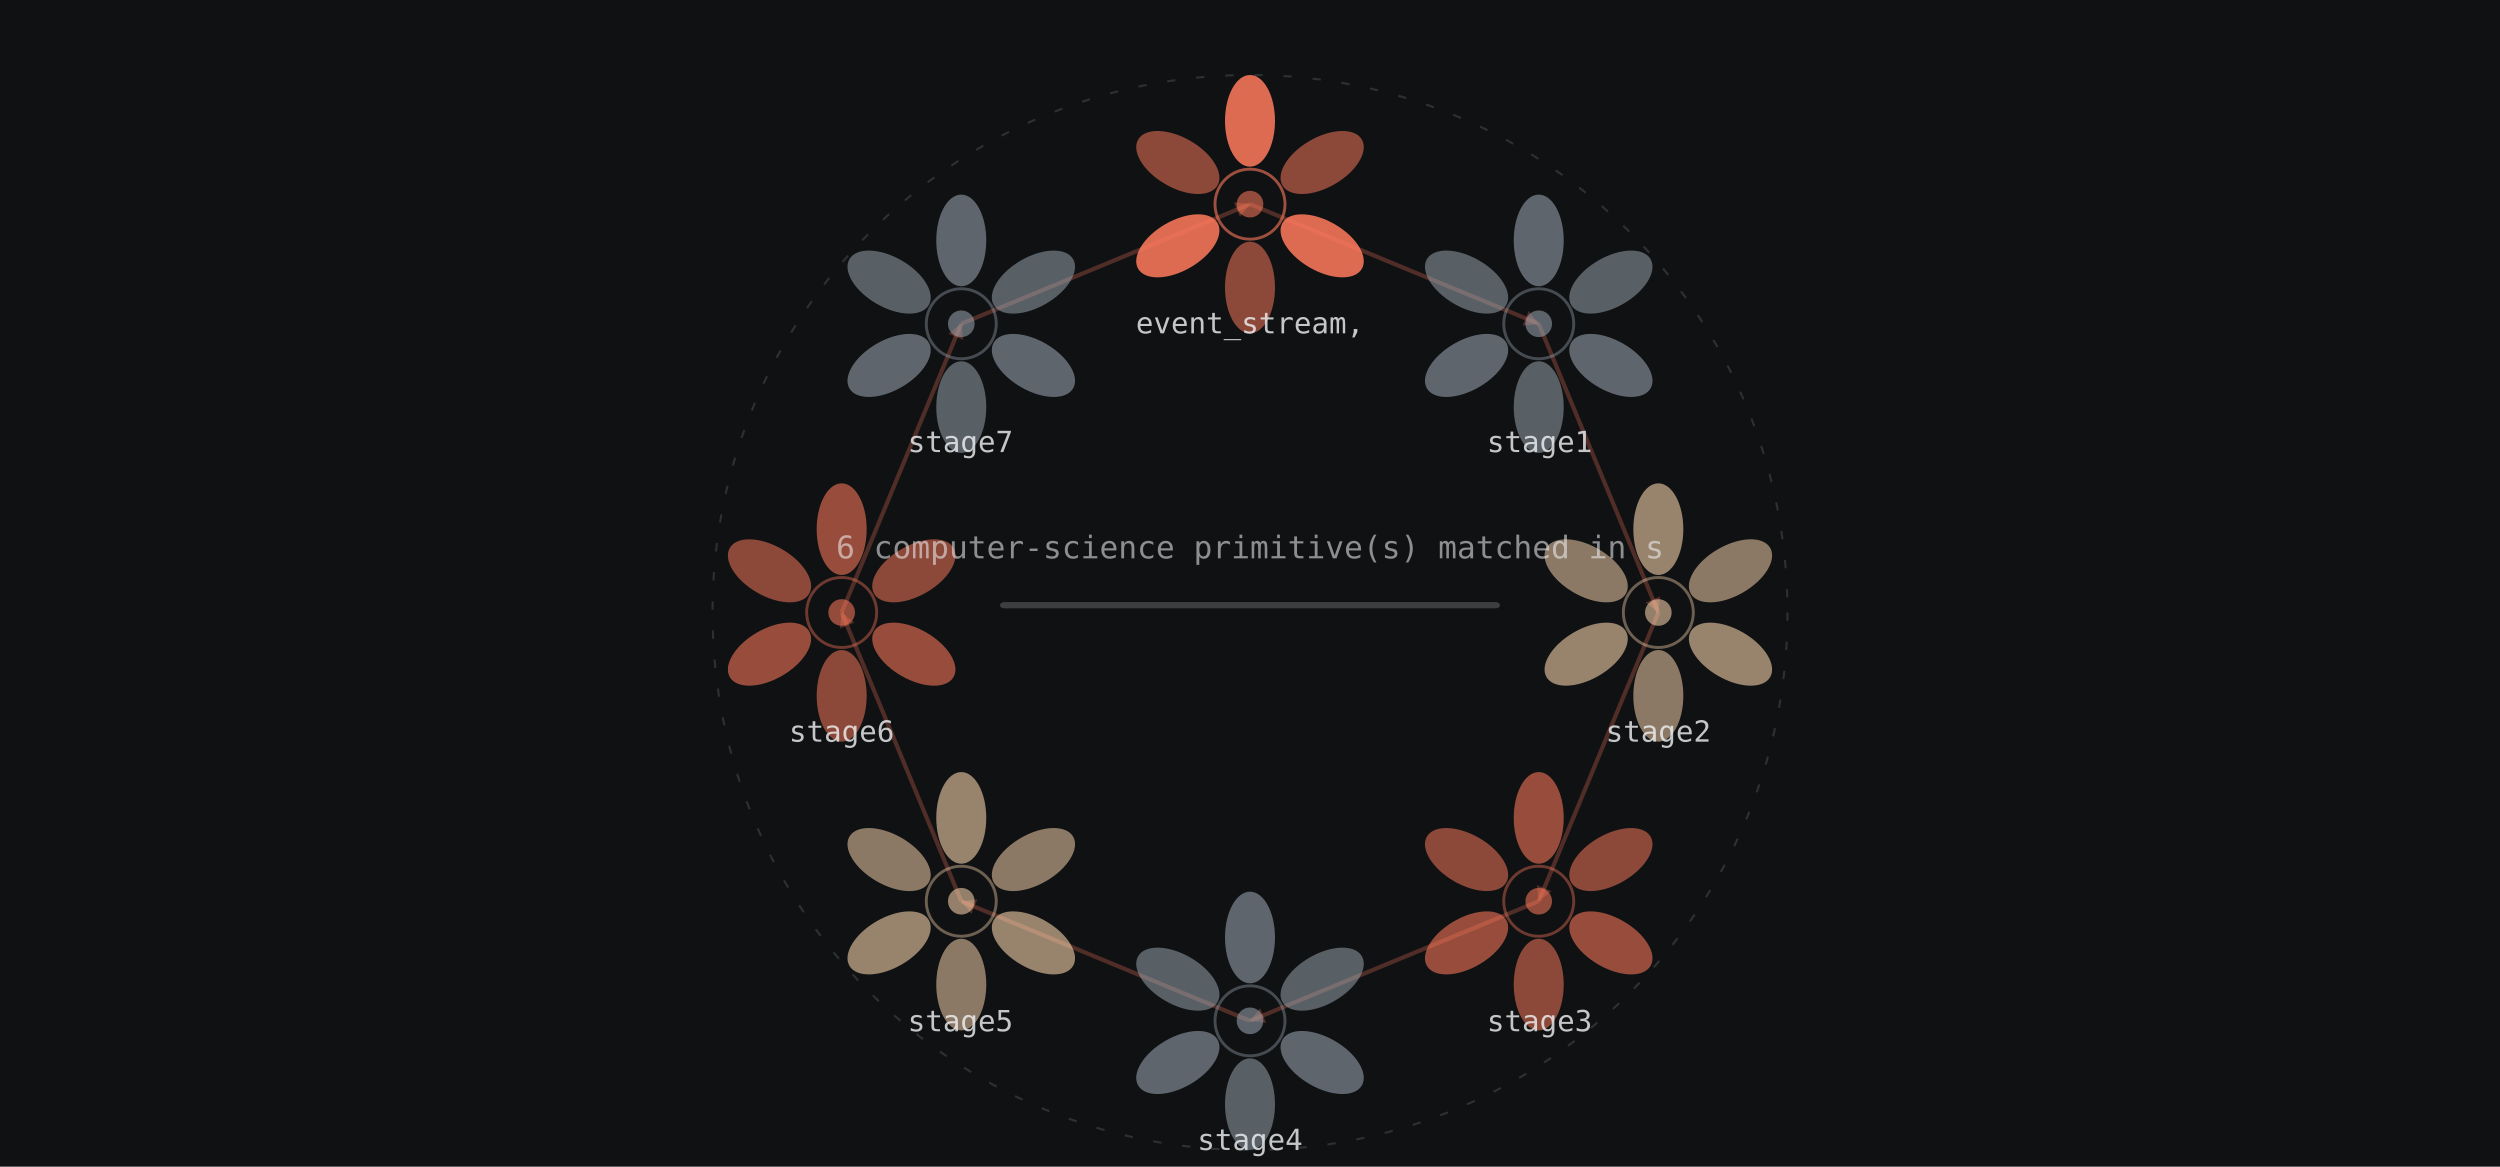
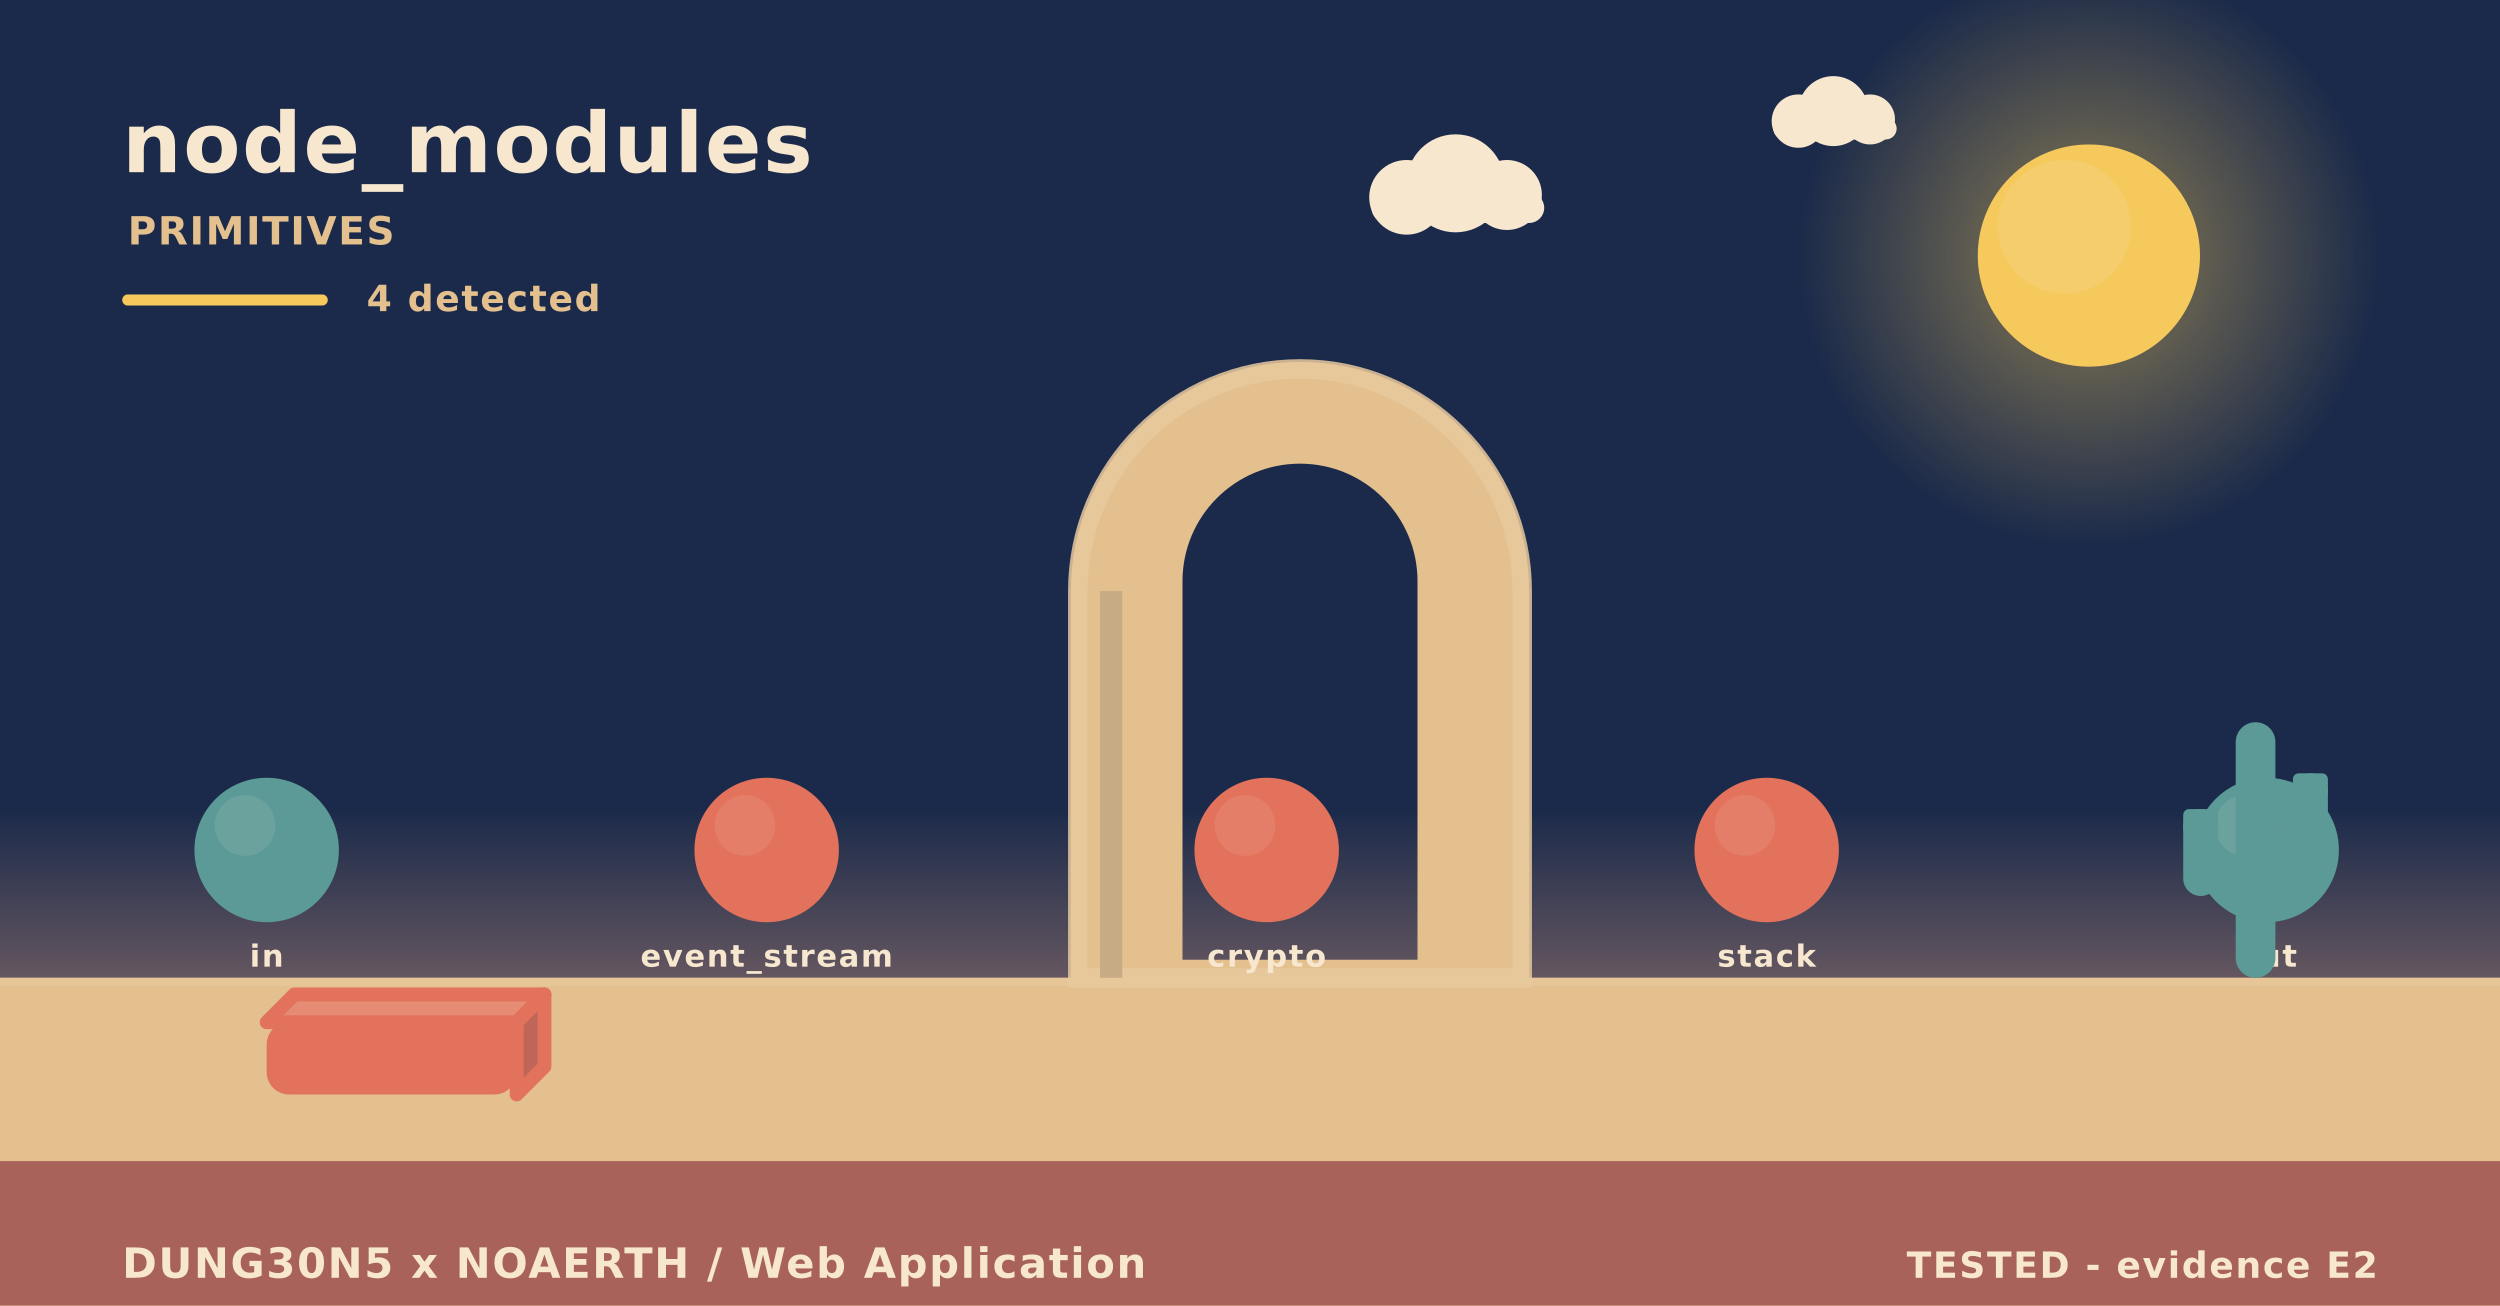
- <svg xmlns="http://www.w3.org/2000/svg" viewBox="0 0 1200 560" width="1200" height="560" role="img" aria-label="node_modules state machine">
-   <rect width="1200" height="560" fill="#0f1113" />
-   <defs>
-     <linearGradient id="gs" x1="0" y1="0" x2="1" y2="1">
-       <stop offset="0%" stop-color="#ff7a5c" />
-       <stop offset="100%" stop-color="#9aa5b1" />
-     </linearGradient>
-   </defs>
-   <circle cx="600.00" cy="294.00" r="258.00" fill="none" stroke="rgba(241,243,245,0.140)" stroke-width="1.00" opacity="1.00" stroke-dasharray="4 10" />
-   <line x1="600.00" y1="98.00" x2="738.59" y2="155.41" stroke="rgba(255,122,92,0.500)" stroke-width="2.00" opacity="0.55" />
-   <polygon points="738.59,155.41 733.76,149.29 730.86,156.32" fill="rgba(255,122,92,0.500)" opacity="0.55" />
-   <line x1="738.59" y1="155.41" x2="796.00" y2="294.00" stroke="rgba(255,122,92,0.500)" stroke-width="2.00" opacity="0.55" />
-   <polygon points="796.00,294.00 796.91,286.26 789.89,289.17" fill="rgba(255,122,92,0.500)" opacity="0.55" />
-   <line x1="796.00" y1="294.00" x2="738.59" y2="432.59" stroke="rgba(255,122,92,0.500)" stroke-width="2.00" opacity="0.55" />
-   <polygon points="738.59,432.59 744.71,427.76 737.68,424.86" fill="rgba(255,122,92,0.500)" opacity="0.55" />
-   <line x1="738.59" y1="432.59" x2="600.00" y2="490.00" stroke="rgba(255,122,92,0.500)" stroke-width="2.00" opacity="0.55" />
-   <polygon points="600.00,490.00 607.74,490.91 604.83,483.89" fill="rgba(255,122,92,0.500)" opacity="0.55" />
-   <line x1="600.00" y1="490.00" x2="461.41" y2="432.59" stroke="rgba(255,122,92,0.500)" stroke-width="2.00" opacity="0.55" />
-   <polygon points="461.41,432.59 466.24,438.71 469.14,431.68" fill="rgba(255,122,92,0.500)" opacity="0.55" />
-   <line x1="461.41" y1="432.59" x2="404.00" y2="294.00" stroke="rgba(255,122,92,0.500)" stroke-width="2.00" opacity="0.55" />
-   <polygon points="404.00,294.00 403.09,301.74 410.11,298.83" fill="rgba(255,122,92,0.500)" opacity="0.55" />
-   <line x1="404.00" y1="294.00" x2="461.41" y2="155.41" stroke="rgba(255,122,92,0.500)" stroke-width="2.00" opacity="0.55" />
-   <polygon points="461.41,155.41 455.29,160.24 462.32,163.14" fill="rgba(255,122,92,0.500)" opacity="0.55" />
-   <line x1="461.41" y1="155.41" x2="600.00" y2="98.00" stroke="rgba(255,122,92,0.500)" stroke-width="2.00" opacity="0.55" />
-   <polygon points="600.00,98.00 592.26,97.09 595.17,104.11" fill="rgba(255,122,92,0.500)" opacity="0.55" />
-   <ellipse cx="600.00" cy="58.00" rx="12.00" ry="22.00" fill="rgba(255,122,92,0.900)" opacity="0.95" transform="rotate(0.0 600.00 58.00)" />
-   <ellipse cx="634.64" cy="78.00" rx="12.00" ry="22.00" fill="rgba(255,122,92,0.550)" opacity="0.95" transform="rotate(60.0 634.64 78.00)" />
-   <ellipse cx="634.64" cy="118.00" rx="12.00" ry="22.00" fill="rgba(255,122,92,0.900)" opacity="0.95" transform="rotate(120.0 634.64 118.00)" />
-   <ellipse cx="600.00" cy="138.00" rx="12.00" ry="22.00" fill="rgba(255,122,92,0.550)" opacity="0.95" transform="rotate(180.0 600.00 138.00)" />
-   <ellipse cx="565.36" cy="118.00" rx="12.00" ry="22.00" fill="rgba(255,122,92,0.900)" opacity="0.95" transform="rotate(240.0 565.36 118.00)" />
-   <ellipse cx="565.36" cy="78.00" rx="12.00" ry="22.00" fill="rgba(255,122,92,0.550)" opacity="0.95" transform="rotate(300.0 565.36 78.00)" />
-   <circle cx="600.00" cy="98.00" r="16.80" fill="none" stroke="rgba(255,122,92,0.900)" stroke-width="1.40" opacity="0.66" />
-   <circle cx="600.00" cy="98.00" r="6.40" fill="rgba(255,122,92,0.550)" opacity="1.00" />
-   <text x="600" y="160" font-family="ui-monospace,Menlo,monospace" font-size="14" fill="rgba(241,243,245,0.800)" text-anchor="middle">event_stream, </text>
-   <ellipse cx="738.59" cy="115.41" rx="12.00" ry="22.00" fill="rgba(154,165,177,0.600)" opacity="0.95" transform="rotate(0.0 738.59 115.41)" />
-   <ellipse cx="773.23" cy="135.41" rx="12.00" ry="22.00" fill="rgba(154,165,177,0.550)" opacity="0.95" transform="rotate(60.0 773.23 135.41)" />
-   <ellipse cx="773.23" cy="175.41" rx="12.00" ry="22.00" fill="rgba(154,165,177,0.600)" opacity="0.95" transform="rotate(120.0 773.23 175.41)" />
-   <ellipse cx="738.59" cy="195.41" rx="12.00" ry="22.00" fill="rgba(154,165,177,0.550)" opacity="0.95" transform="rotate(180.0 738.59 195.41)" />
-   <ellipse cx="703.95" cy="175.41" rx="12.00" ry="22.00" fill="rgba(154,165,177,0.600)" opacity="0.95" transform="rotate(240.0 703.95 175.41)" />
-   <ellipse cx="703.95" cy="135.41" rx="12.00" ry="22.00" fill="rgba(154,165,177,0.550)" opacity="0.95" transform="rotate(300.0 703.95 135.41)" />
-   <circle cx="738.59" cy="155.41" r="16.80" fill="none" stroke="rgba(154,165,177,0.600)" stroke-width="1.40" opacity="0.66" />
-   <circle cx="738.59" cy="155.41" r="6.40" fill="rgba(154,165,177,0.550)" opacity="1.00" />
-   <text x="739" y="217" font-family="ui-monospace,Menlo,monospace" font-size="14" fill="rgba(241,243,245,0.800)" text-anchor="middle">stage1</text>
-   <ellipse cx="796.00" cy="254.00" rx="12.00" ry="22.00" fill="rgba(255,216,177,0.600)" opacity="0.95" transform="rotate(0.0 796.00 254.00)" />
-   <ellipse cx="830.64" cy="274.00" rx="12.00" ry="22.00" fill="rgba(255,216,177,0.550)" opacity="0.95" transform="rotate(60.0 830.64 274.00)" />
-   <ellipse cx="830.64" cy="314.00" rx="12.00" ry="22.00" fill="rgba(255,216,177,0.600)" opacity="0.95" transform="rotate(120.0 830.64 314.00)" />
-   <ellipse cx="796.00" cy="334.00" rx="12.00" ry="22.00" fill="rgba(255,216,177,0.550)" opacity="0.95" transform="rotate(180.0 796.00 334.00)" />
-   <ellipse cx="761.36" cy="314.00" rx="12.00" ry="22.00" fill="rgba(255,216,177,0.600)" opacity="0.95" transform="rotate(240.0 761.36 314.00)" />
-   <ellipse cx="761.36" cy="274.00" rx="12.00" ry="22.00" fill="rgba(255,216,177,0.550)" opacity="0.95" transform="rotate(300.0 761.36 274.00)" />
-   <circle cx="796.00" cy="294.00" r="16.80" fill="none" stroke="rgba(255,216,177,0.600)" stroke-width="1.40" opacity="0.66" />
-   <circle cx="796.00" cy="294.00" r="6.40" fill="rgba(255,216,177,0.550)" opacity="1.00" />
-   <text x="796" y="356" font-family="ui-monospace,Menlo,monospace" font-size="14" fill="rgba(241,243,245,0.800)" text-anchor="middle">stage2</text>
-   <ellipse cx="738.59" cy="392.59" rx="12.00" ry="22.00" fill="rgba(255,122,92,0.600)" opacity="0.95" transform="rotate(0.0 738.59 392.59)" />
-   <ellipse cx="773.23" cy="412.59" rx="12.00" ry="22.00" fill="rgba(255,122,92,0.550)" opacity="0.95" transform="rotate(60.0 773.23 412.59)" />
-   <ellipse cx="773.23" cy="452.59" rx="12.00" ry="22.00" fill="rgba(255,122,92,0.600)" opacity="0.95" transform="rotate(120.0 773.23 452.59)" />
-   <ellipse cx="738.59" cy="472.59" rx="12.00" ry="22.00" fill="rgba(255,122,92,0.550)" opacity="0.95" transform="rotate(180.0 738.59 472.59)" />
-   <ellipse cx="703.95" cy="452.59" rx="12.00" ry="22.00" fill="rgba(255,122,92,0.600)" opacity="0.95" transform="rotate(240.0 703.95 452.59)" />
-   <ellipse cx="703.95" cy="412.59" rx="12.00" ry="22.00" fill="rgba(255,122,92,0.550)" opacity="0.95" transform="rotate(300.0 703.95 412.59)" />
-   <circle cx="738.59" cy="432.59" r="16.80" fill="none" stroke="rgba(255,122,92,0.600)" stroke-width="1.40" opacity="0.66" />
-   <circle cx="738.59" cy="432.59" r="6.40" fill="rgba(255,122,92,0.550)" opacity="1.00" />
-   <text x="739" y="495" font-family="ui-monospace,Menlo,monospace" font-size="14" fill="rgba(241,243,245,0.800)" text-anchor="middle">stage3</text>
-   <ellipse cx="600.00" cy="450.00" rx="12.00" ry="22.00" fill="rgba(154,165,177,0.600)" opacity="0.95" transform="rotate(0.0 600.00 450.00)" />
-   <ellipse cx="634.64" cy="470.00" rx="12.00" ry="22.00" fill="rgba(154,165,177,0.550)" opacity="0.95" transform="rotate(60.0 634.64 470.00)" />
-   <ellipse cx="634.64" cy="510.00" rx="12.00" ry="22.00" fill="rgba(154,165,177,0.600)" opacity="0.95" transform="rotate(120.0 634.64 510.00)" />
-   <ellipse cx="600.00" cy="530.00" rx="12.00" ry="22.00" fill="rgba(154,165,177,0.550)" opacity="0.95" transform="rotate(180.0 600.00 530.00)" />
-   <ellipse cx="565.36" cy="510.00" rx="12.00" ry="22.00" fill="rgba(154,165,177,0.600)" opacity="0.95" transform="rotate(240.0 565.36 510.00)" />
-   <ellipse cx="565.36" cy="470.00" rx="12.00" ry="22.00" fill="rgba(154,165,177,0.550)" opacity="0.95" transform="rotate(300.0 565.36 470.00)" />
-   <circle cx="600.00" cy="490.00" r="16.80" fill="none" stroke="rgba(154,165,177,0.600)" stroke-width="1.40" opacity="0.66" />
-   <circle cx="600.00" cy="490.00" r="6.40" fill="rgba(154,165,177,0.550)" opacity="1.00" />
-   <text x="600" y="552" font-family="ui-monospace,Menlo,monospace" font-size="14" fill="rgba(241,243,245,0.800)" text-anchor="middle">stage4</text>
-   <ellipse cx="461.41" cy="392.59" rx="12.00" ry="22.00" fill="rgba(255,216,177,0.600)" opacity="0.95" transform="rotate(0.0 461.41 392.59)" />
-   <ellipse cx="496.05" cy="412.59" rx="12.00" ry="22.00" fill="rgba(255,216,177,0.550)" opacity="0.95" transform="rotate(60.0 496.05 412.59)" />
-   <ellipse cx="496.05" cy="452.59" rx="12.00" ry="22.00" fill="rgba(255,216,177,0.600)" opacity="0.95" transform="rotate(120.0 496.05 452.59)" />
-   <ellipse cx="461.41" cy="472.59" rx="12.00" ry="22.00" fill="rgba(255,216,177,0.550)" opacity="0.95" transform="rotate(180.0 461.41 472.59)" />
-   <ellipse cx="426.77" cy="452.59" rx="12.00" ry="22.00" fill="rgba(255,216,177,0.600)" opacity="0.95" transform="rotate(240.0 426.77 452.59)" />
-   <ellipse cx="426.77" cy="412.59" rx="12.00" ry="22.00" fill="rgba(255,216,177,0.550)" opacity="0.95" transform="rotate(300.0 426.77 412.59)" />
-   <circle cx="461.41" cy="432.59" r="16.80" fill="none" stroke="rgba(255,216,177,0.600)" stroke-width="1.40" opacity="0.66" />
-   <circle cx="461.41" cy="432.59" r="6.40" fill="rgba(255,216,177,0.550)" opacity="1.00" />
-   <text x="461" y="495" font-family="ui-monospace,Menlo,monospace" font-size="14" fill="rgba(241,243,245,0.800)" text-anchor="middle">stage5</text>
-   <ellipse cx="404.00" cy="254.00" rx="12.00" ry="22.00" fill="rgba(255,122,92,0.600)" opacity="0.95" transform="rotate(0.0 404.00 254.00)" />
-   <ellipse cx="438.64" cy="274.00" rx="12.00" ry="22.00" fill="rgba(255,122,92,0.550)" opacity="0.95" transform="rotate(60.0 438.64 274.00)" />
-   <ellipse cx="438.64" cy="314.00" rx="12.00" ry="22.00" fill="rgba(255,122,92,0.600)" opacity="0.95" transform="rotate(120.0 438.64 314.00)" />
-   <ellipse cx="404.00" cy="334.00" rx="12.00" ry="22.00" fill="rgba(255,122,92,0.550)" opacity="0.95" transform="rotate(180.0 404.00 334.00)" />
-   <ellipse cx="369.36" cy="314.00" rx="12.00" ry="22.00" fill="rgba(255,122,92,0.600)" opacity="0.95" transform="rotate(240.0 369.36 314.00)" />
-   <ellipse cx="369.36" cy="274.00" rx="12.00" ry="22.00" fill="rgba(255,122,92,0.550)" opacity="0.95" transform="rotate(300.0 369.36 274.00)" />
-   <circle cx="404.00" cy="294.00" r="16.80" fill="none" stroke="rgba(255,122,92,0.600)" stroke-width="1.40" opacity="0.66" />
-   <circle cx="404.00" cy="294.00" r="6.40" fill="rgba(255,122,92,0.550)" opacity="1.00" />
-   <text x="404" y="356" font-family="ui-monospace,Menlo,monospace" font-size="14" fill="rgba(241,243,245,0.800)" text-anchor="middle">stage6</text>
-   <ellipse cx="461.41" cy="115.41" rx="12.00" ry="22.00" fill="rgba(154,165,177,0.600)" opacity="0.95" transform="rotate(0.0 461.41 115.41)" />
-   <ellipse cx="496.05" cy="135.41" rx="12.00" ry="22.00" fill="rgba(154,165,177,0.550)" opacity="0.95" transform="rotate(60.0 496.05 135.41)" />
-   <ellipse cx="496.05" cy="175.41" rx="12.00" ry="22.00" fill="rgba(154,165,177,0.600)" opacity="0.95" transform="rotate(120.0 496.05 175.41)" />
-   <ellipse cx="461.41" cy="195.41" rx="12.00" ry="22.00" fill="rgba(154,165,177,0.550)" opacity="0.95" transform="rotate(180.0 461.41 195.41)" />
-   <ellipse cx="426.77" cy="175.41" rx="12.00" ry="22.00" fill="rgba(154,165,177,0.600)" opacity="0.95" transform="rotate(240.0 426.77 175.41)" />
-   <ellipse cx="426.77" cy="135.41" rx="12.00" ry="22.00" fill="rgba(154,165,177,0.550)" opacity="0.95" transform="rotate(300.0 426.77 135.41)" />
-   <circle cx="461.41" cy="155.41" r="16.80" fill="none" stroke="rgba(154,165,177,0.600)" stroke-width="1.40" opacity="0.66" />
-   <circle cx="461.41" cy="155.41" r="6.40" fill="rgba(154,165,177,0.550)" opacity="1.00" />
-   <text x="461" y="217" font-family="ui-monospace,Menlo,monospace" font-size="14" fill="rgba(241,243,245,0.800)" text-anchor="middle">stage7</text>
-   <rect x="480.00" y="289.00" width="240.00" height="3.00" rx="2.00" fill="rgba(241,243,245,0.200)" opacity="1.00" />
-   <text x="600" y="268" font-family="ui-monospace,Menlo,monospace" font-size="15" fill="rgba(241,243,245,0.550)" text-anchor="middle">6 computer-science primitive(s) matched in s</text>
+ <svg xmlns="http://www.w3.org/2000/svg" width="900" height="470" viewBox="0 0 900 470" role="img" aria-label="node_modules - how it behaves">
+   <linearGradient id="skys" x1="0" y1="0" x2="0" y2="1">
+     <stop offset="0" stop-color="#1b2a4a" />
+     <stop offset="0.62" stop-color="#1b2a4a" />
+     <stop offset="1" stop-color="#f3ad8a" />
+   </linearGradient>
+   <rect width="900" height="470" fill="url(#skys)" />
+   <radialGradient id="suns">
+     <stop offset="0.35" stop-color="#f5c95c" stop-opacity="0.34" />
+     <stop offset="1" stop-color="#f5c95c" stop-opacity="0" />
+   </radialGradient>
+   <circle cx="752" cy="92" r="104" fill="url(#suns)" />
+   <circle cx="752" cy="92" r="40" fill="#f5c95c" />
+   <circle cx="743.2" cy="81.6" r="24" fill="#f5d27e" opacity="0.5" />
+   <g>
+     <circle cx="524" cy="66" r="17.64" fill="#f6e7ce" />
+     <circle cx="506.36" cy="71.04" r="13.44" fill="#f6e7ce" />
+     <circle cx="542.48" cy="70.2" r="12.6" fill="#f6e7ce" />
+     <rect x="493.76" y="69.36" width="62.16" height="10.92" rx="5.46" fill="#f6e7ce" />
+   </g>
+   <g>
+     <circle cx="660" cy="40" r="12.6" fill="#f6e7ce" />
+     <circle cx="647.4" cy="43.6" r="9.6" fill="#f6e7ce" />
+     <circle cx="673.2" cy="43" r="9" fill="#f6e7ce" />
+     <rect x="638.4" y="42.4" width="44.4" height="7.8" rx="3.9" fill="#f6e7ce" />
+   </g>
+   <rect x="0" y="352" width="900" height="118" fill="#e3c08d" />
+   <rect x="0" y="352" width="900" height="3" fill="#e6c596" />
+   <text x="44" y="62" font-family="Verdana,DejaVu Sans,sans-serif" font-size="30" font-weight="700" letter-spacing="0.6" fill="#f6e7ce" text-anchor="start">node_modules</text>
+   <text x="46" y="88" font-family="Verdana,DejaVu Sans,sans-serif" font-size="14" font-weight="700" letter-spacing="0.6" fill="#e3c08d" text-anchor="start">PRIMITIVES</text>
+   <rect x="44" y="106" width="74" height="4" rx="2" fill="#f5c95c" />
+   <text x="132" y="112" font-family="Verdana,DejaVu Sans,sans-serif" font-size="13" font-weight="700" letter-spacing="0.6" fill="#e3c08d" text-anchor="start">4 detected</text>
+   <path d="M388,352 L388,212.8 A80,80 0 0 1 548,212.8 L548,352 Z M423.2,348 L423.2,209.22 A44.8,44.8 0 0 1 512.8,209.22 L512.8,348 Z" fill="#e3c08d" fill-rule="evenodd" stroke="#e3c08d" stroke-width="5" stroke-linejoin="round" />
+   <path d="M388,352 L388,212.8 A80,80 0 0 1 548,212.8 L548,352 Z" fill="none" stroke="#e8c99d" stroke-width="7" stroke-linecap="round" opacity="0.85" />
+   <rect x="396" y="212.8" width="8" height="139.2" fill="#c7ab84" />
+   <circle cx="96" cy="306" r="26" fill="#5b9a97" />
+   <circle cx="88.2" cy="297.16" r="10.92" fill="#7aa9a2" opacity="0.55" />
+   <text x="96" y="348" font-family="Verdana,DejaVu Sans,sans-serif" font-size="11" font-weight="700" letter-spacing="0.6" fill="#f6e7ce" text-anchor="middle">in</text>
+   <circle cx="276" cy="306" r="26" fill="#e2725b" />
+   <circle cx="268.2" cy="297.16" r="10.92" fill="#e68972" opacity="0.55" />
+   <text x="276" y="348" font-family="Verdana,DejaVu Sans,sans-serif" font-size="11" font-weight="700" letter-spacing="0.6" fill="#f6e7ce" text-anchor="middle">event_stream</text>
+   <circle cx="456" cy="306" r="26" fill="#e2725b" />
+   <circle cx="448.2" cy="297.16" r="10.92" fill="#e68972" opacity="0.55" />
+   <text x="456" y="348" font-family="Verdana,DejaVu Sans,sans-serif" font-size="11" font-weight="700" letter-spacing="0.6" fill="#f6e7ce" text-anchor="middle">crypto</text>
+   <circle cx="636" cy="306" r="26" fill="#e2725b" />
+   <circle cx="628.2" cy="297.16" r="10.92" fill="#e68972" opacity="0.55" />
+   <text x="636" y="348" font-family="Verdana,DejaVu Sans,sans-serif" font-size="11" font-weight="700" letter-spacing="0.6" fill="#f6e7ce" text-anchor="middle">stack</text>
+   <circle cx="816" cy="306" r="26" fill="#5b9a97" />
+   <circle cx="808.2" cy="297.16" r="10.92" fill="#7aa9a2" opacity="0.55" />
+   <text x="816" y="348" font-family="Verdana,DejaVu Sans,sans-serif" font-size="11" font-weight="700" letter-spacing="0.6" fill="#f6e7ce" text-anchor="middle">out</text>
+   <path d="M96,368 L186,368 L196,358 L106,358 Z" fill="#e68c74" stroke="#e2725b" stroke-width="5" stroke-linejoin="round" />
+   <path d="M186,368 L196,358 L196,384 L186,394 Z" fill="#c06658" stroke="#e2725b" stroke-width="5" stroke-linejoin="round" />
+   <rect x="96" y="368" width="90" height="26" rx="8" fill="#e2725b" />
+   <rect x="804.86" y="260" width="14.28" height="92" rx="7.14" fill="#5b9a97" />
+   <rect x="785.96" y="291.28" width="12.6" height="31.28" rx="6.3" fill="#5b9a97" />
+   <rect x="785.96" y="291.28" width="12.6" height="9.2" rx="2.1" fill="#5b9a97" />
+   <rect x="825.44" y="278.4" width="12.6" height="31.28" rx="6.3" fill="#5b9a97" />
+   <rect x="825.44" y="278.4" width="12.6" height="9.2" rx="2.1" fill="#5b9a97" />
+   <rect x="0" y="418" width="900" height="52" rx="0" fill="#a65c56" opacity="0.94" />
+   <text x="44" y="460" font-family="Verdana,DejaVu Sans,sans-serif" font-size="15" font-weight="700" letter-spacing="0.6" fill="#f6e7ce" text-anchor="start">DUNG30N5 x NOAERTH  /  Web Application</text>
+   <text x="856" y="460" font-family="Verdana,DejaVu Sans,sans-serif" font-size="13" font-weight="700" letter-spacing="0.6" fill="#f6e7ce" text-anchor="end">TESTED  -  evidence E2</text>
</svg>
